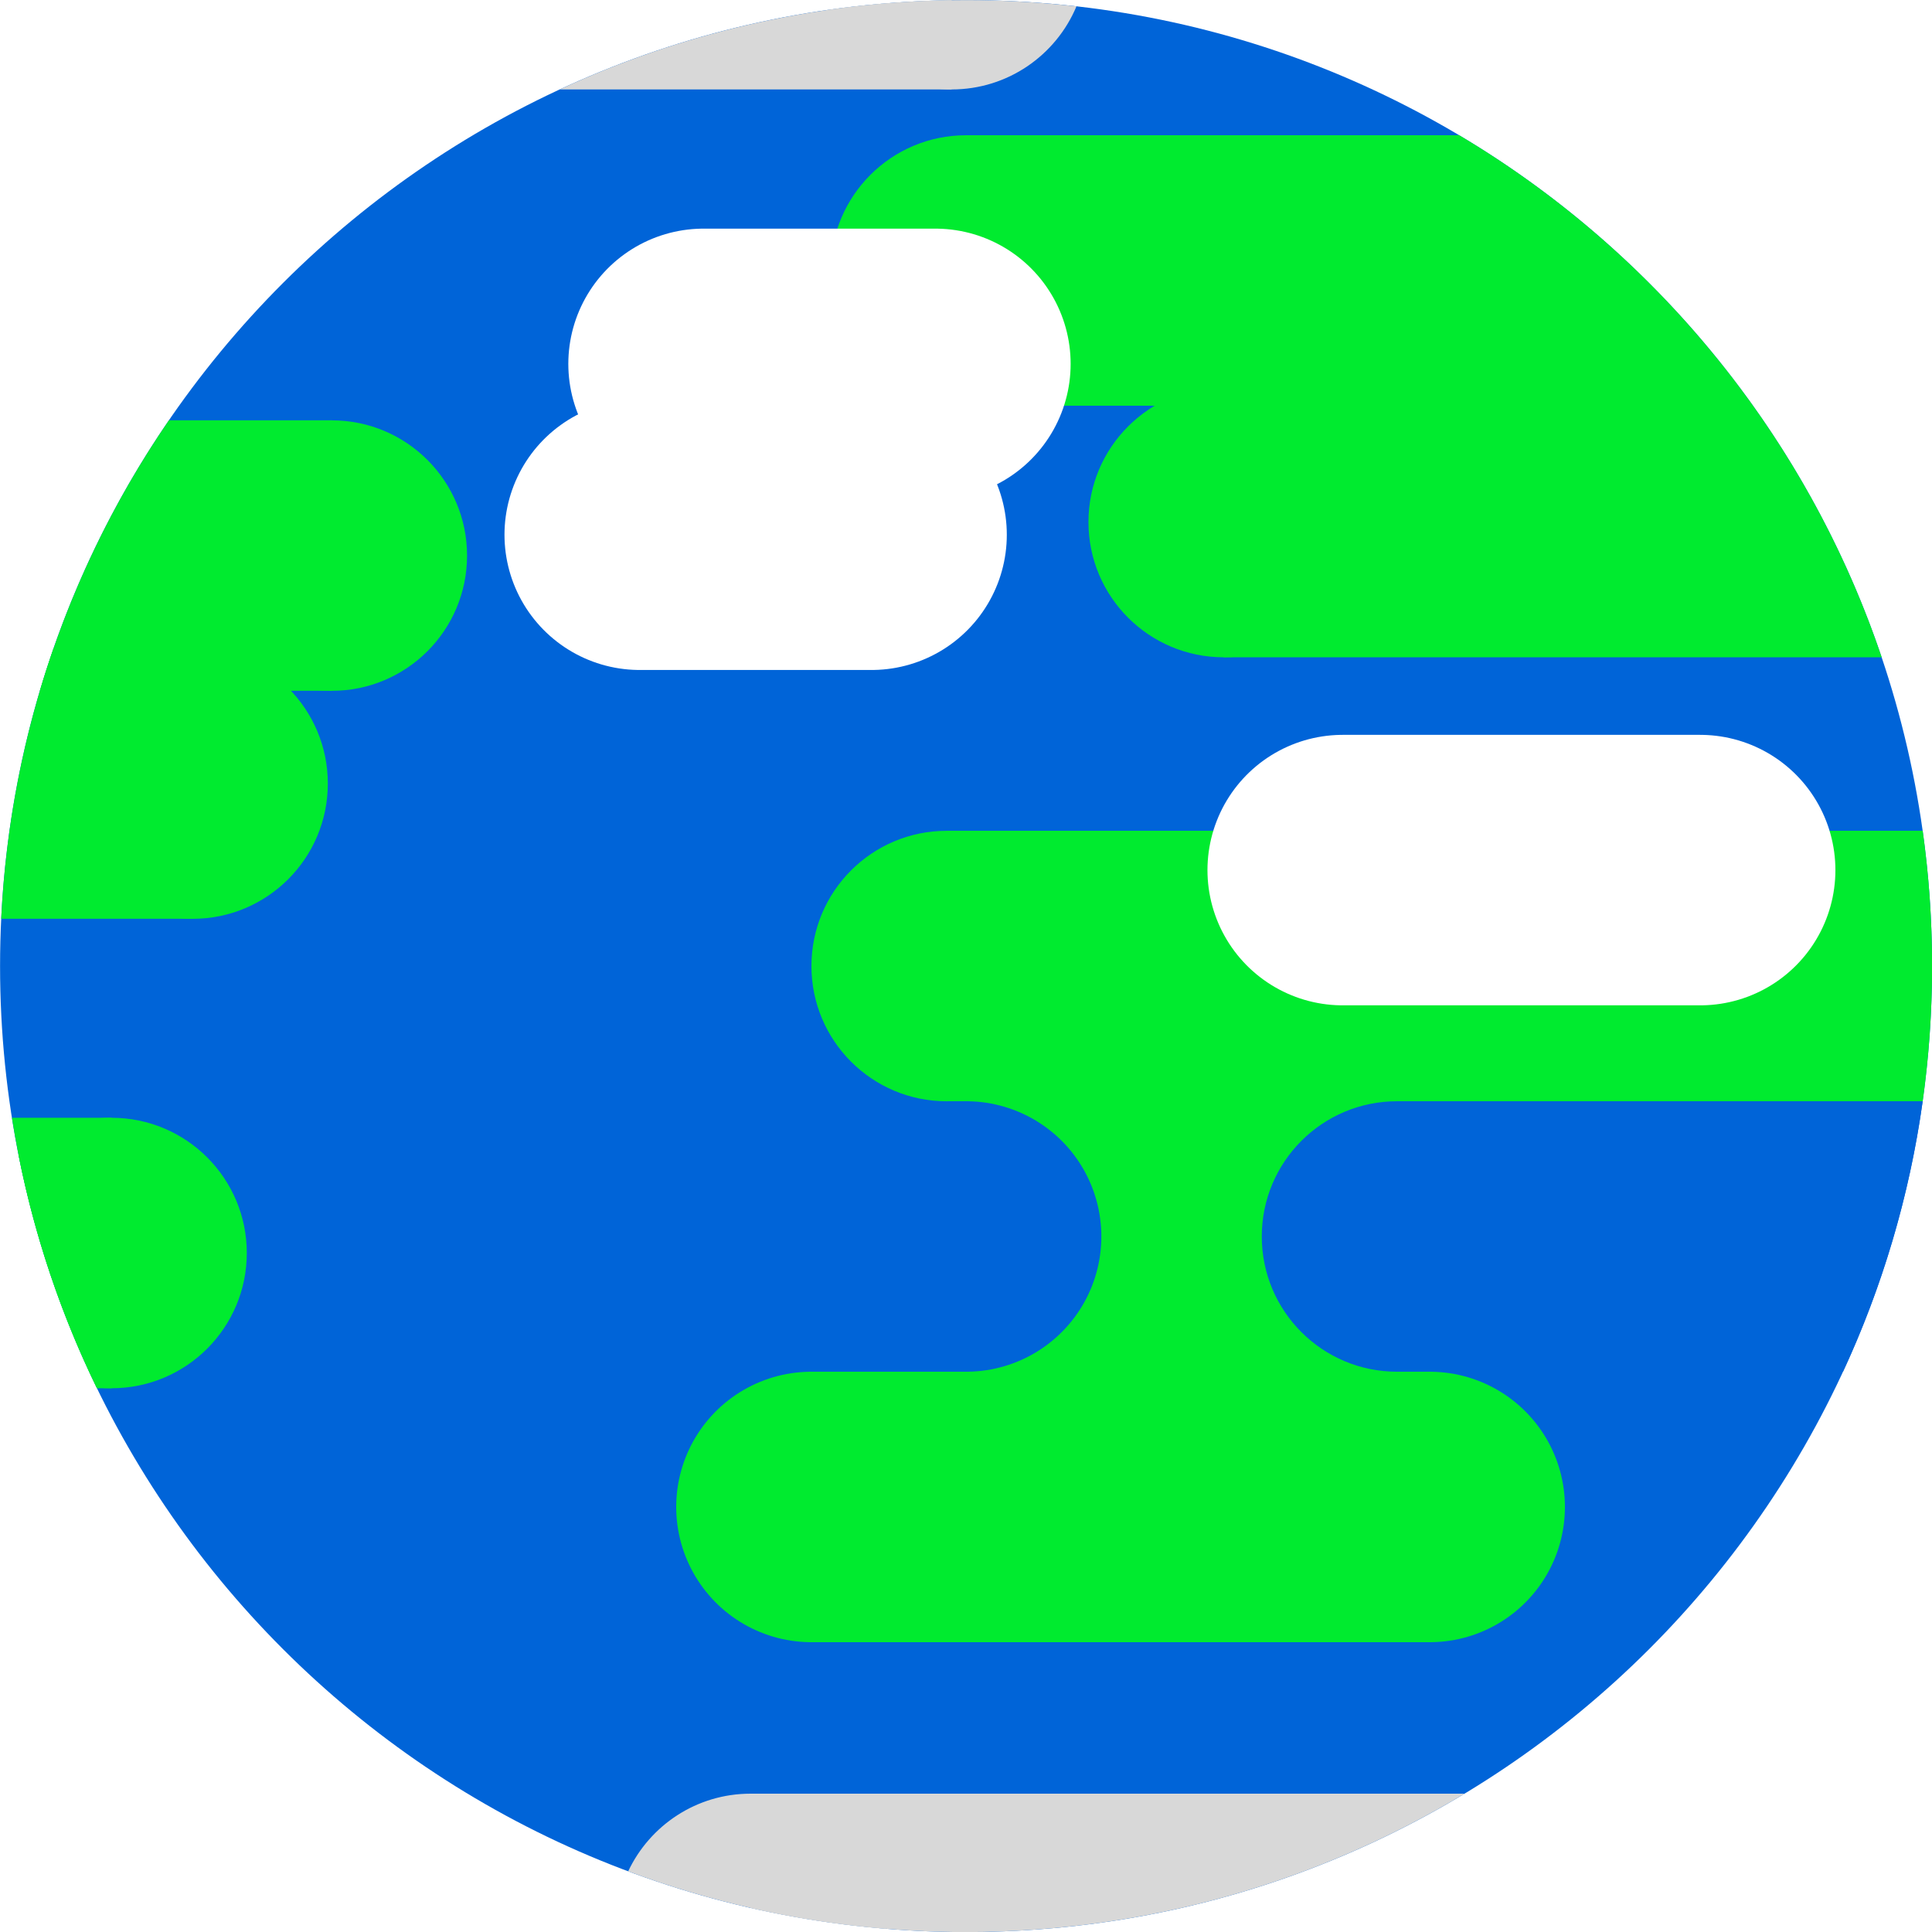
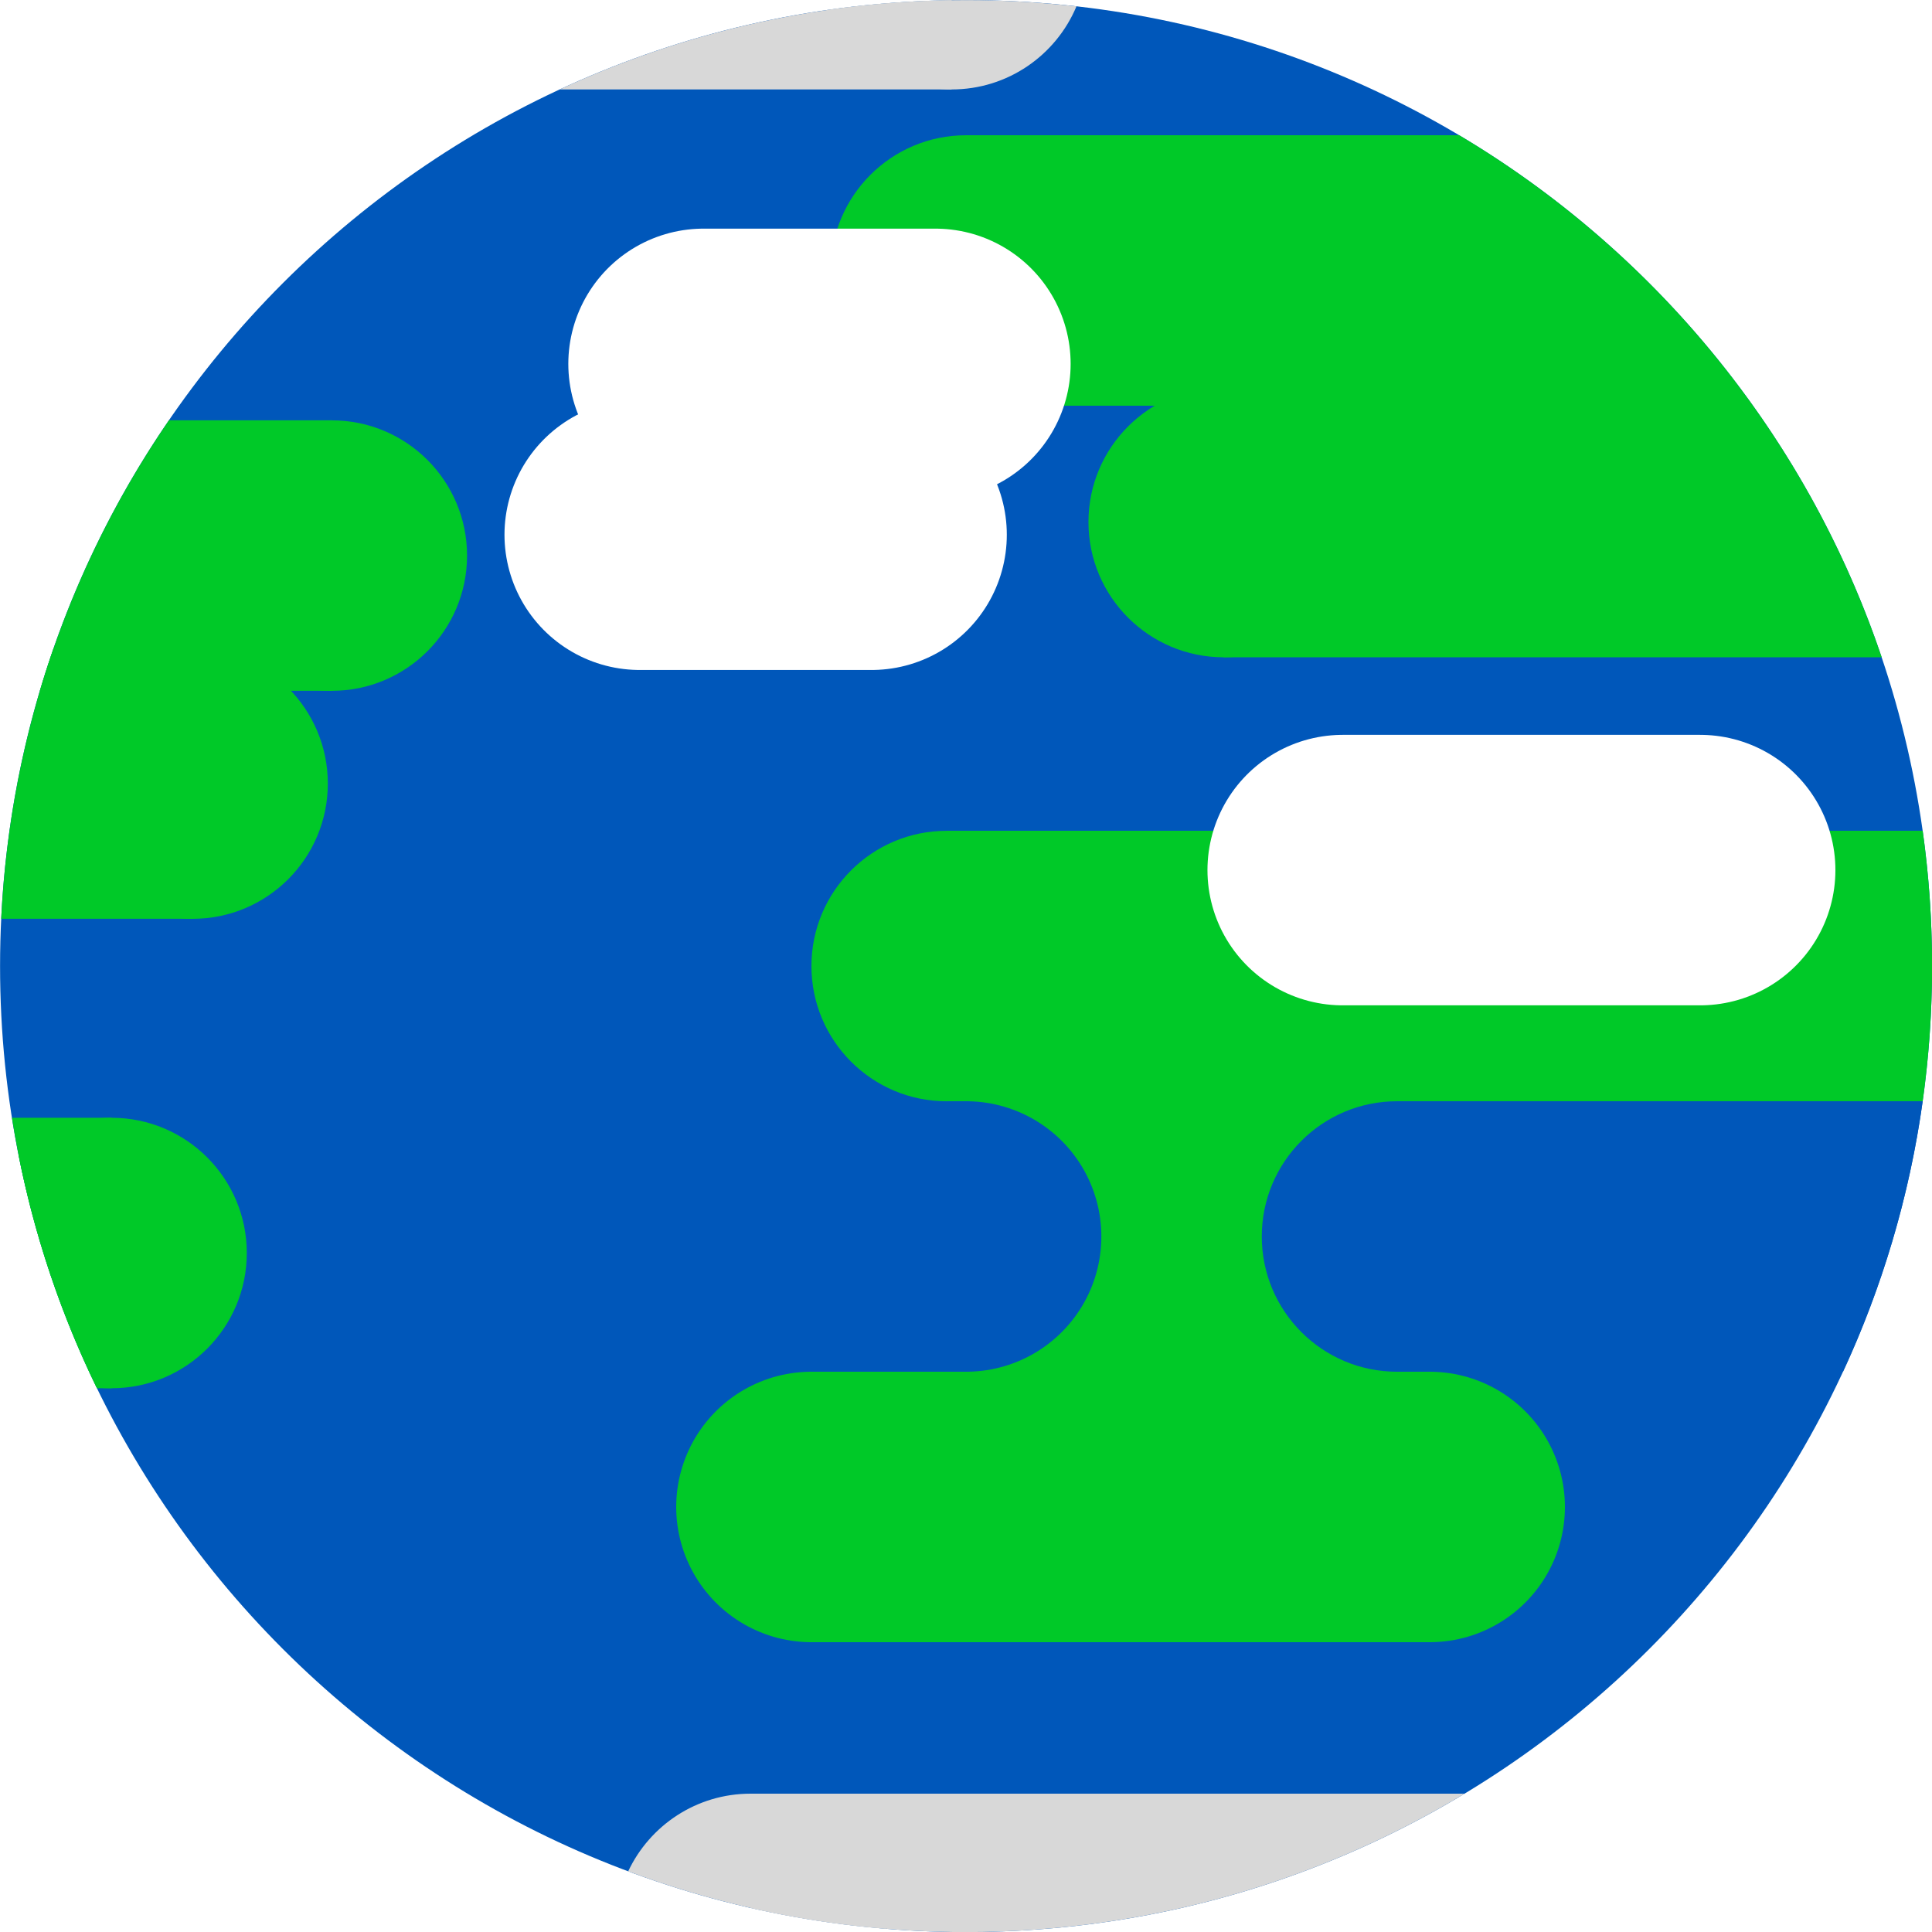
<svg xmlns="http://www.w3.org/2000/svg" xmlns:ns1="https://boxy-svg.com" viewBox="0 0 50 50" width="50px" height="50px">
-   <ellipse transform="matrix(1, 0.000066, -0.000066, 1, 9.148107, 18.0426)" cx="15.854" cy="6.958" rx="25" ry="25" style="fill: rgb(0, 100, 216);" />
-   <line style="fill: rgb(3, 226, 10); stroke: rgb(0, 235, 47); stroke-linecap: round; stroke-width: 7;" x1="21" y1="39" x2="37" y2="39" ns1:origin="0 0" />
-   <rect x="25" y="27.866" width="11.475" height="9.169" style="fill: rgb(0, 235, 47);" />
-   <line style="fill: rgb(3, 226, 10); stroke-linecap: round; stroke-width: 7; stroke: rgb(0, 100, 216);" x1="9.003" y1="32" x2="25.003" y2="32" ns1:origin="0 0" />
+   <ellipse transform="matrix(1, 0.000066, -0.000066, 1, 9.148107, 18.0426)" cx="15.854" cy="6.958" rx="25" ry="25" style="fill: rgb(0, 87, 186);" />
+   <line style="fill: rgb(3, 226, 10); stroke-linecap: round; stroke-width: 7; stroke: rgb(0, 201, 40);" x1="21" y1="39" x2="37" y2="39" ns1:origin="0 0" />
+   <rect x="25" y="27.866" width="11.475" height="9.169" style="fill: rgb(0, 201, 40);" />
+   <line style="fill: rgb(3, 226, 10); stroke-linecap: round; stroke-width: 7; stroke: rgb(0, 87, 186);" x1="9.003" y1="32" x2="25.003" y2="32" ns1:origin="0 0" />
  <path d="M 24.628 2.315 L 14.485 2.315 C 17.575 0.88 21.009 0.058 24.628 0.005 Z" style="fill: rgb(216, 216, 216);" />
  <path d="M 24.628 2.315 C 23.208 2.315 21.986 1.469 21.437 0.254 C 22.601 0.088 23.792 0.002 25.003 0.002 C 25.969 0.002 26.922 0.057 27.859 0.164 C 27.331 1.427 26.083 2.315 24.628 2.315 Z" style="fill: rgb(216, 216, 216);" />
  <path d="M 19.425 46.42 C 21.357 46.42 22.923 47.985 22.925 49.917 C 20.597 49.726 18.36 49.215 16.257 48.43 C 16.817 47.242 18.025 46.42 19.425 46.42 Z" style="fill: rgb(216, 216, 216);" />
  <path d="M 19.425 46.42 L 37.903 46.42 C 34.136 48.694 29.721 50.002 25 50.002 C 23.084 50.002 21.218 49.786 19.425 49.378 Z" style="fill: rgb(216, 216, 216);" />
-   <ellipse transform="matrix(1, -0.000001, 0.000002, 1, -19.96707, -20.75958)" cx="44.967" cy="27.76" rx="3.5" ry="3.5" style="fill: rgb(0, 235, 47);" />
-   <path d="M 25 3.5 L 37.763 3.5 C 40.58 5.175 43.039 7.388 45 9.997 L 45 10.5 L 25 10.5 Z" style="fill: rgb(0, 235, 47);" />
-   <ellipse transform="matrix(1, -0.000001, 0.000002, 1, -13.29777, -14.24918)" cx="44.967" cy="27.76" rx="3.5" ry="3.5" style="fill: rgb(0, 235, 47);" />
-   <path d="M 31.67 10.011 L 45.011 10.011 C 46.588 12.112 47.841 14.47 48.698 17.011 L 31.67 17.011 Z" style="fill: rgb(0, 235, 47);" />
-   <path d="M 8.587 10.878 L 8.587 17.878 L 1.032 17.878 C 1.78 15.355 2.916 12.999 4.371 10.878 Z" style="fill: rgb(0, 235, 47);" />
-   <ellipse transform="matrix(1, -0.000001, 0.000002, 1, -36.37967, -13.38147)" cx="44.967" cy="27.76" rx="3.5" ry="3.5" style="fill: rgb(0, 235, 47);" />
-   <path d="M 4.984 16.778 L 4.984 23.778 L 0.031 23.778 C 0.149 21.336 0.617 18.987 1.386 16.778 Z" style="fill: rgb(0, 235, 47);" />
-   <ellipse transform="matrix(1, -0.000001, 0.000002, 1, -39.98295, -7.480789)" cx="44.967" cy="27.76" rx="3.5" ry="3.5" style="fill: rgb(0, 235, 47);" />
-   <path d="M 2.888 28.928 L 2.888 35.928 L 2.51 35.928 C 1.451 33.753 0.699 31.4 0.309 28.928 Z" style="fill: rgb(0, 235, 47);" />
-   <path d="M 6.387 32.428 C 6.387 34.361 4.82 35.928 2.887 35.928 C 2.756 35.928 2.627 35.921 2.499 35.907 C 1.584 34.021 0.898 32.002 0.479 29.888 C 1.107 29.293 1.954 28.928 2.887 28.928 C 4.82 28.928 6.387 30.495 6.387 32.428 Z" style="fill: rgb(0, 235, 47);" />
-   <ellipse transform="matrix(1, -0.000001, 0.000002, 1, -8.812217, 4.240209)" cx="44.967" cy="27.76" rx="3.5" ry="3.5" style="fill: rgb(0, 100, 216);" />
-   <path d="M 36.155 28.5 L 49.759 28.5 C 49.414 30.967 48.708 33.319 47.697 35.5 L 36.155 35.5 Z" style="fill: rgb(0, 100, 216);" />
-   <ellipse transform="matrix(1, -0.000001, 0.000002, 1, -20.46707, -2.758877)" cx="44.967" cy="27.76" rx="3.5" ry="3.5" style="fill: rgb(0, 235, 47);" />
-   <path d="M 24.5 21.5 L 49.759 21.5 C 49.919 22.645 50.002 23.814 50.002 25.003 C 50.002 26.19 49.919 27.357 49.759 28.5 L 24.5 28.5 Z" style="fill: rgb(0, 235, 47);" />
+   <ellipse transform="matrix(1, -0.000001, 0.000002, 1, -19.96707, -20.75958)" cx="44.967" cy="27.76" rx="3.5" ry="3.5" style="fill: rgb(0, 201, 40);" />
+   <path d="M 25 3.5 L 37.763 3.5 C 40.58 5.175 43.039 7.388 45 9.997 L 45 10.5 L 25 10.5 Z" style="fill: rgb(0, 201, 40);" />
+   <ellipse transform="matrix(1, -0.000001, 0.000002, 1, -13.29777, -14.24918)" cx="44.967" cy="27.76" rx="3.5" ry="3.5" style="fill: rgb(0, 201, 40);" />
+   <path d="M 31.67 10.011 L 45.011 10.011 C 46.588 12.112 47.841 14.47 48.698 17.011 L 31.67 17.011 Z" style="fill: rgb(0, 201, 40);" />
+   <path d="M 8.587 10.878 L 8.587 17.878 L 1.032 17.878 C 1.78 15.355 2.916 12.999 4.371 10.878 Z" style="fill: rgb(0, 201, 40);" />
+   <ellipse transform="matrix(1, -0.000001, 0.000002, 1, -36.37967, -13.38147)" cx="44.967" cy="27.76" rx="3.5" ry="3.5" style="fill: rgb(0, 201, 40);" />
+   <path d="M 4.984 16.778 L 4.984 23.778 L 0.031 23.778 C 0.149 21.336 0.617 18.987 1.386 16.778 Z" style="fill: rgb(0, 201, 40);" />
+   <ellipse transform="matrix(1, -0.000001, 0.000002, 1, -39.98295, -7.480789)" cx="44.967" cy="27.76" rx="3.5" ry="3.5" style="fill: rgb(0, 201, 40);" />
+   <path d="M 2.888 28.928 L 2.888 35.928 L 2.51 35.928 C 1.451 33.753 0.699 31.4 0.309 28.928 Z" style="fill: rgb(0, 201, 40);" />
+   <path d="M 6.387 32.428 C 6.387 34.361 4.82 35.928 2.887 35.928 C 2.756 35.928 2.627 35.921 2.499 35.907 C 1.584 34.021 0.898 32.002 0.479 29.888 C 1.107 29.293 1.954 28.928 2.887 28.928 C 4.82 28.928 6.387 30.495 6.387 32.428 Z" style="fill: rgb(0, 201, 40);" />
+   <ellipse transform="matrix(1, -0.000001, 0.000002, 1, -8.812217, 4.240209)" cx="44.967" cy="27.76" rx="3.5" ry="3.5" style="fill: rgb(0, 87, 186);" />
+   <path d="M 36.155 28.5 L 49.759 28.5 C 49.414 30.967 48.708 33.319 47.697 35.5 L 36.155 35.5 Z" style="fill: rgb(0, 87, 186);" />
+   <ellipse transform="matrix(1, -0.000001, 0.000002, 1, -20.46707, -2.758877)" cx="44.967" cy="27.76" rx="3.5" ry="3.5" style="fill: rgb(0, 201, 40);" />
+   <path d="M 24.5 21.5 L 49.759 21.5 C 49.919 22.645 50.002 23.814 50.002 25.003 C 50.002 26.19 49.919 27.357 49.759 28.5 L 24.5 28.5 Z" style="fill: rgb(0, 201, 40);" />
  <line style="stroke-linecap: round; stroke-width: 7; fill: rgb(255, 255, 255); stroke: rgb(255, 255, 255);" x1="16.556" y1="13.839" x2="22.556" y2="13.839" ns1:origin="0 0" />
-   <line style="stroke-linecap: round; stroke-width: 7; fill: rgb(255, 255, 255); stroke: rgb(255, 255, 255);" x1="18.208" y1="9.417" x2="24.208" y2="9.417" ns1:origin="0 0" />
+   <line style="stroke-linecap: round; stroke-width: 7; stroke: rgb(255, 255, 255); fill: rgb(0, 201, 40);" x1="18.208" y1="9.417" x2="24.208" y2="9.417" ns1:origin="0 0" />
  <line style="stroke-linecap: round; stroke-width: 7; fill: rgb(255, 255, 255); stroke: rgb(255, 255, 255);" x1="34.749" y1="22.518" x2="44" y2="22.518" ns1:origin="0 0" />
</svg>
